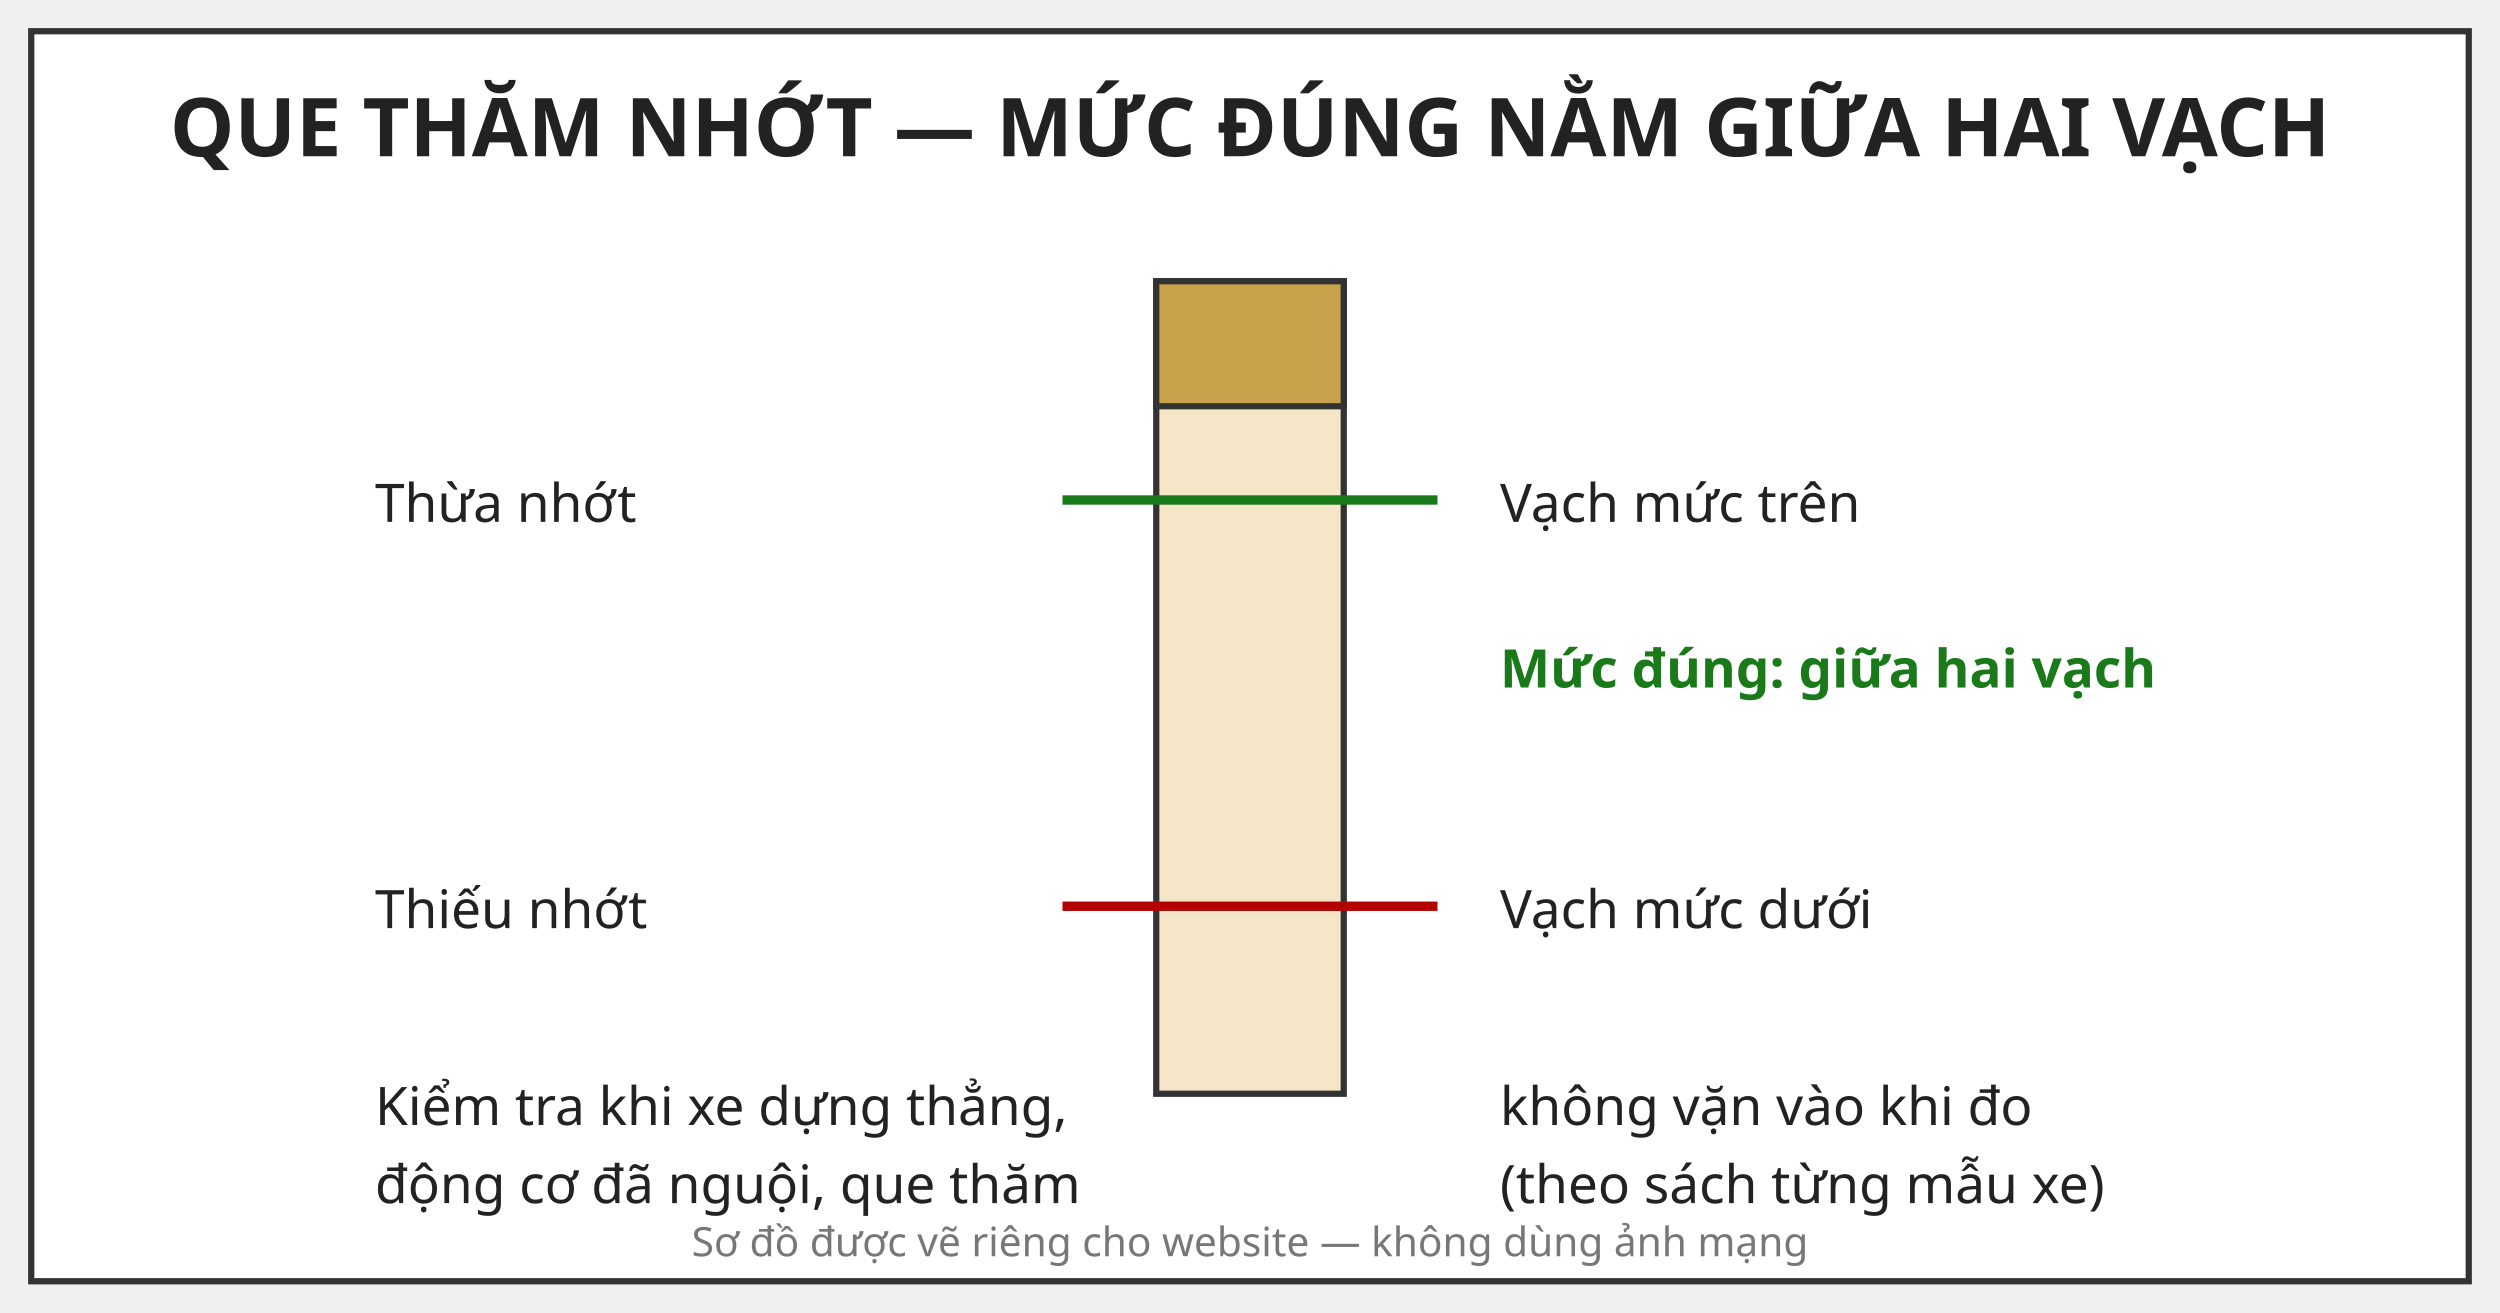
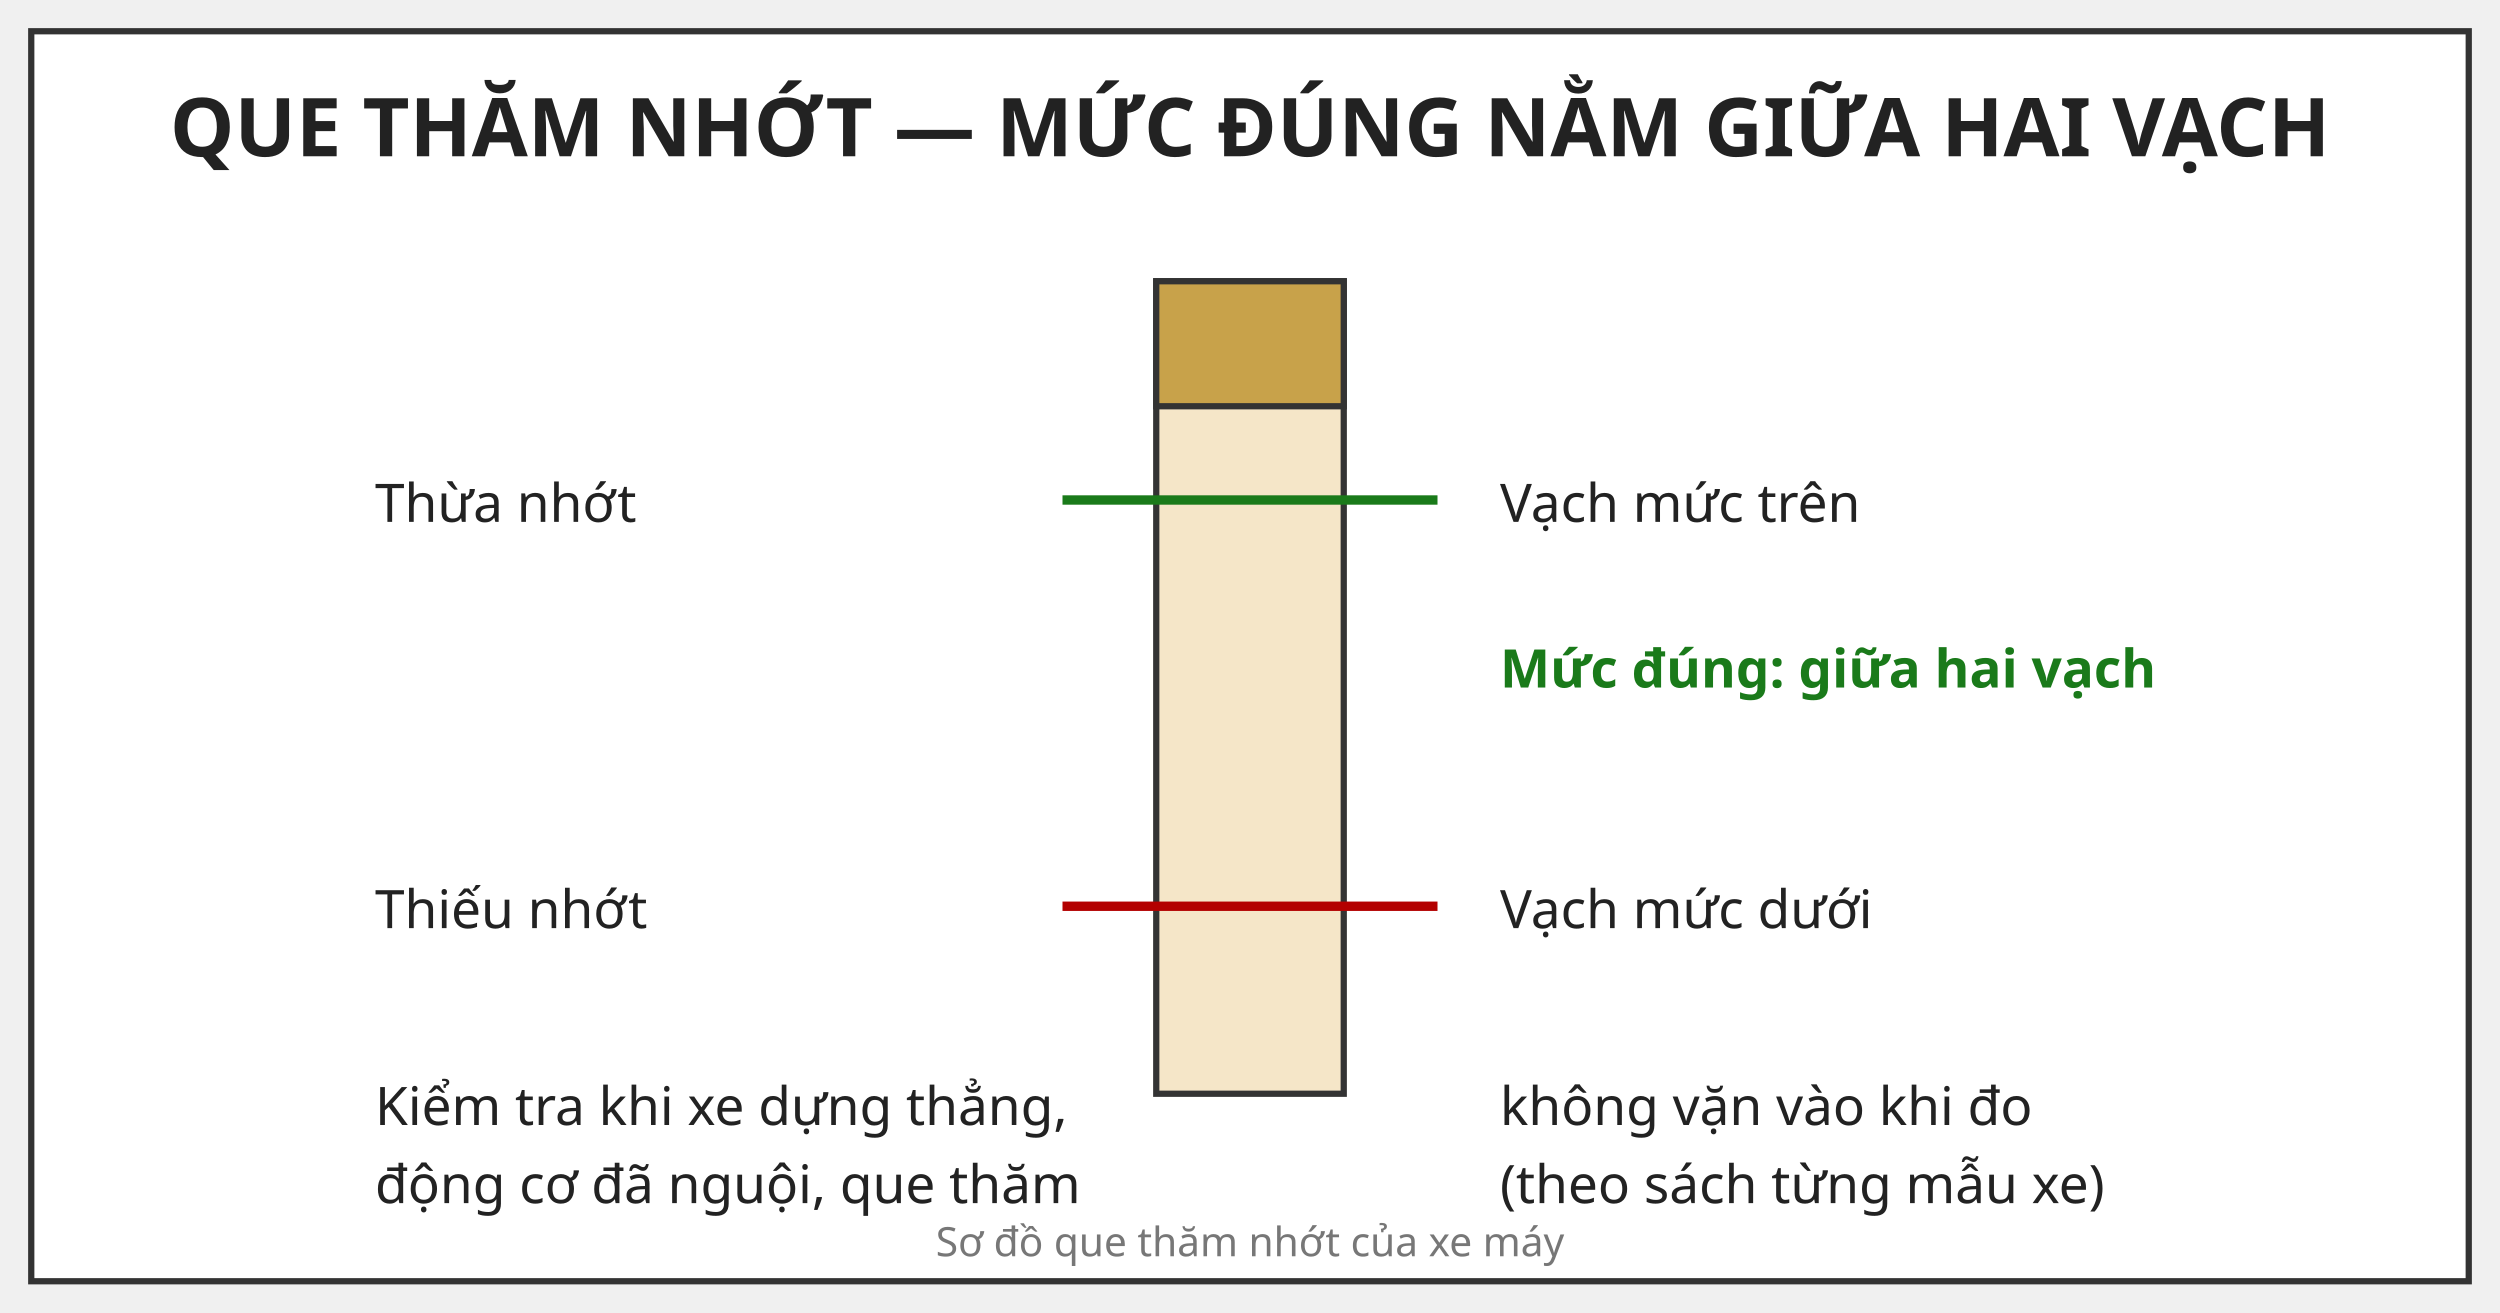
<svg xmlns="http://www.w3.org/2000/svg" width="800" height="420" viewBox="0 0 800 420" role="img" aria-labelledby="t2 d2">
  <rect x="10" y="10" width="780" height="400" fill="#ffffff" stroke="#333333" stroke-width="2" />
  <text x="400" y="50" text-anchor="middle" font-family="sans-serif" font-size="26" font-weight="bold" fill="#222222">QUE THĂM NHỚT — MỨC ĐÚNG NẰM GIỮA HAI VẠCH</text>
  <g font-family="sans-serif" font-size="17" fill="#222222">
    <rect x="370" y="90" width="60" height="260" fill="#f5e6c8" stroke="#333333" stroke-width="2" />
    <rect x="370" y="90" width="60" height="40" fill="#c8a24a" stroke="#333333" stroke-width="2" />
    <line x1="340" y1="160" x2="460" y2="160" stroke="#1a7a1a" stroke-width="3" />
    <text x="480" y="167">Vạch mức trên</text>
    <line x1="340" y1="290" x2="460" y2="290" stroke="#b30000" stroke-width="3" />
    <text x="480" y="297">Vạch mức dưới</text>
    <text x="480" y="220" fill="#1a7a1a" font-weight="bold">Mức đúng: giữa hai vạch</text>
    <text x="120" y="167">Thừa nhớt</text>
    <text x="120" y="297">Thiếu nhớt</text>
    <text x="120" y="360">Kiểm tra khi xe dựng thẳng,</text>
    <text x="120" y="385">động cơ đã nguội, que thăm</text>
    <text x="480" y="360">không vặn vào khi đo</text>
    <text x="480" y="385">(theo sách từng mẫu xe)</text>
  </g>
-   <text x="400" y="402" text-anchor="middle" font-family="sans-serif" font-size="13" fill="#777777">Sơ đồ được vẽ riêng cho website — không dùng ảnh mạng</text>
+   <text x="400" y="402" text-anchor="middle" font-family="sans-serif" font-size="13" fill="#777777">Sơ đồ que thăm nhớt của xe máy</text>
</svg>
